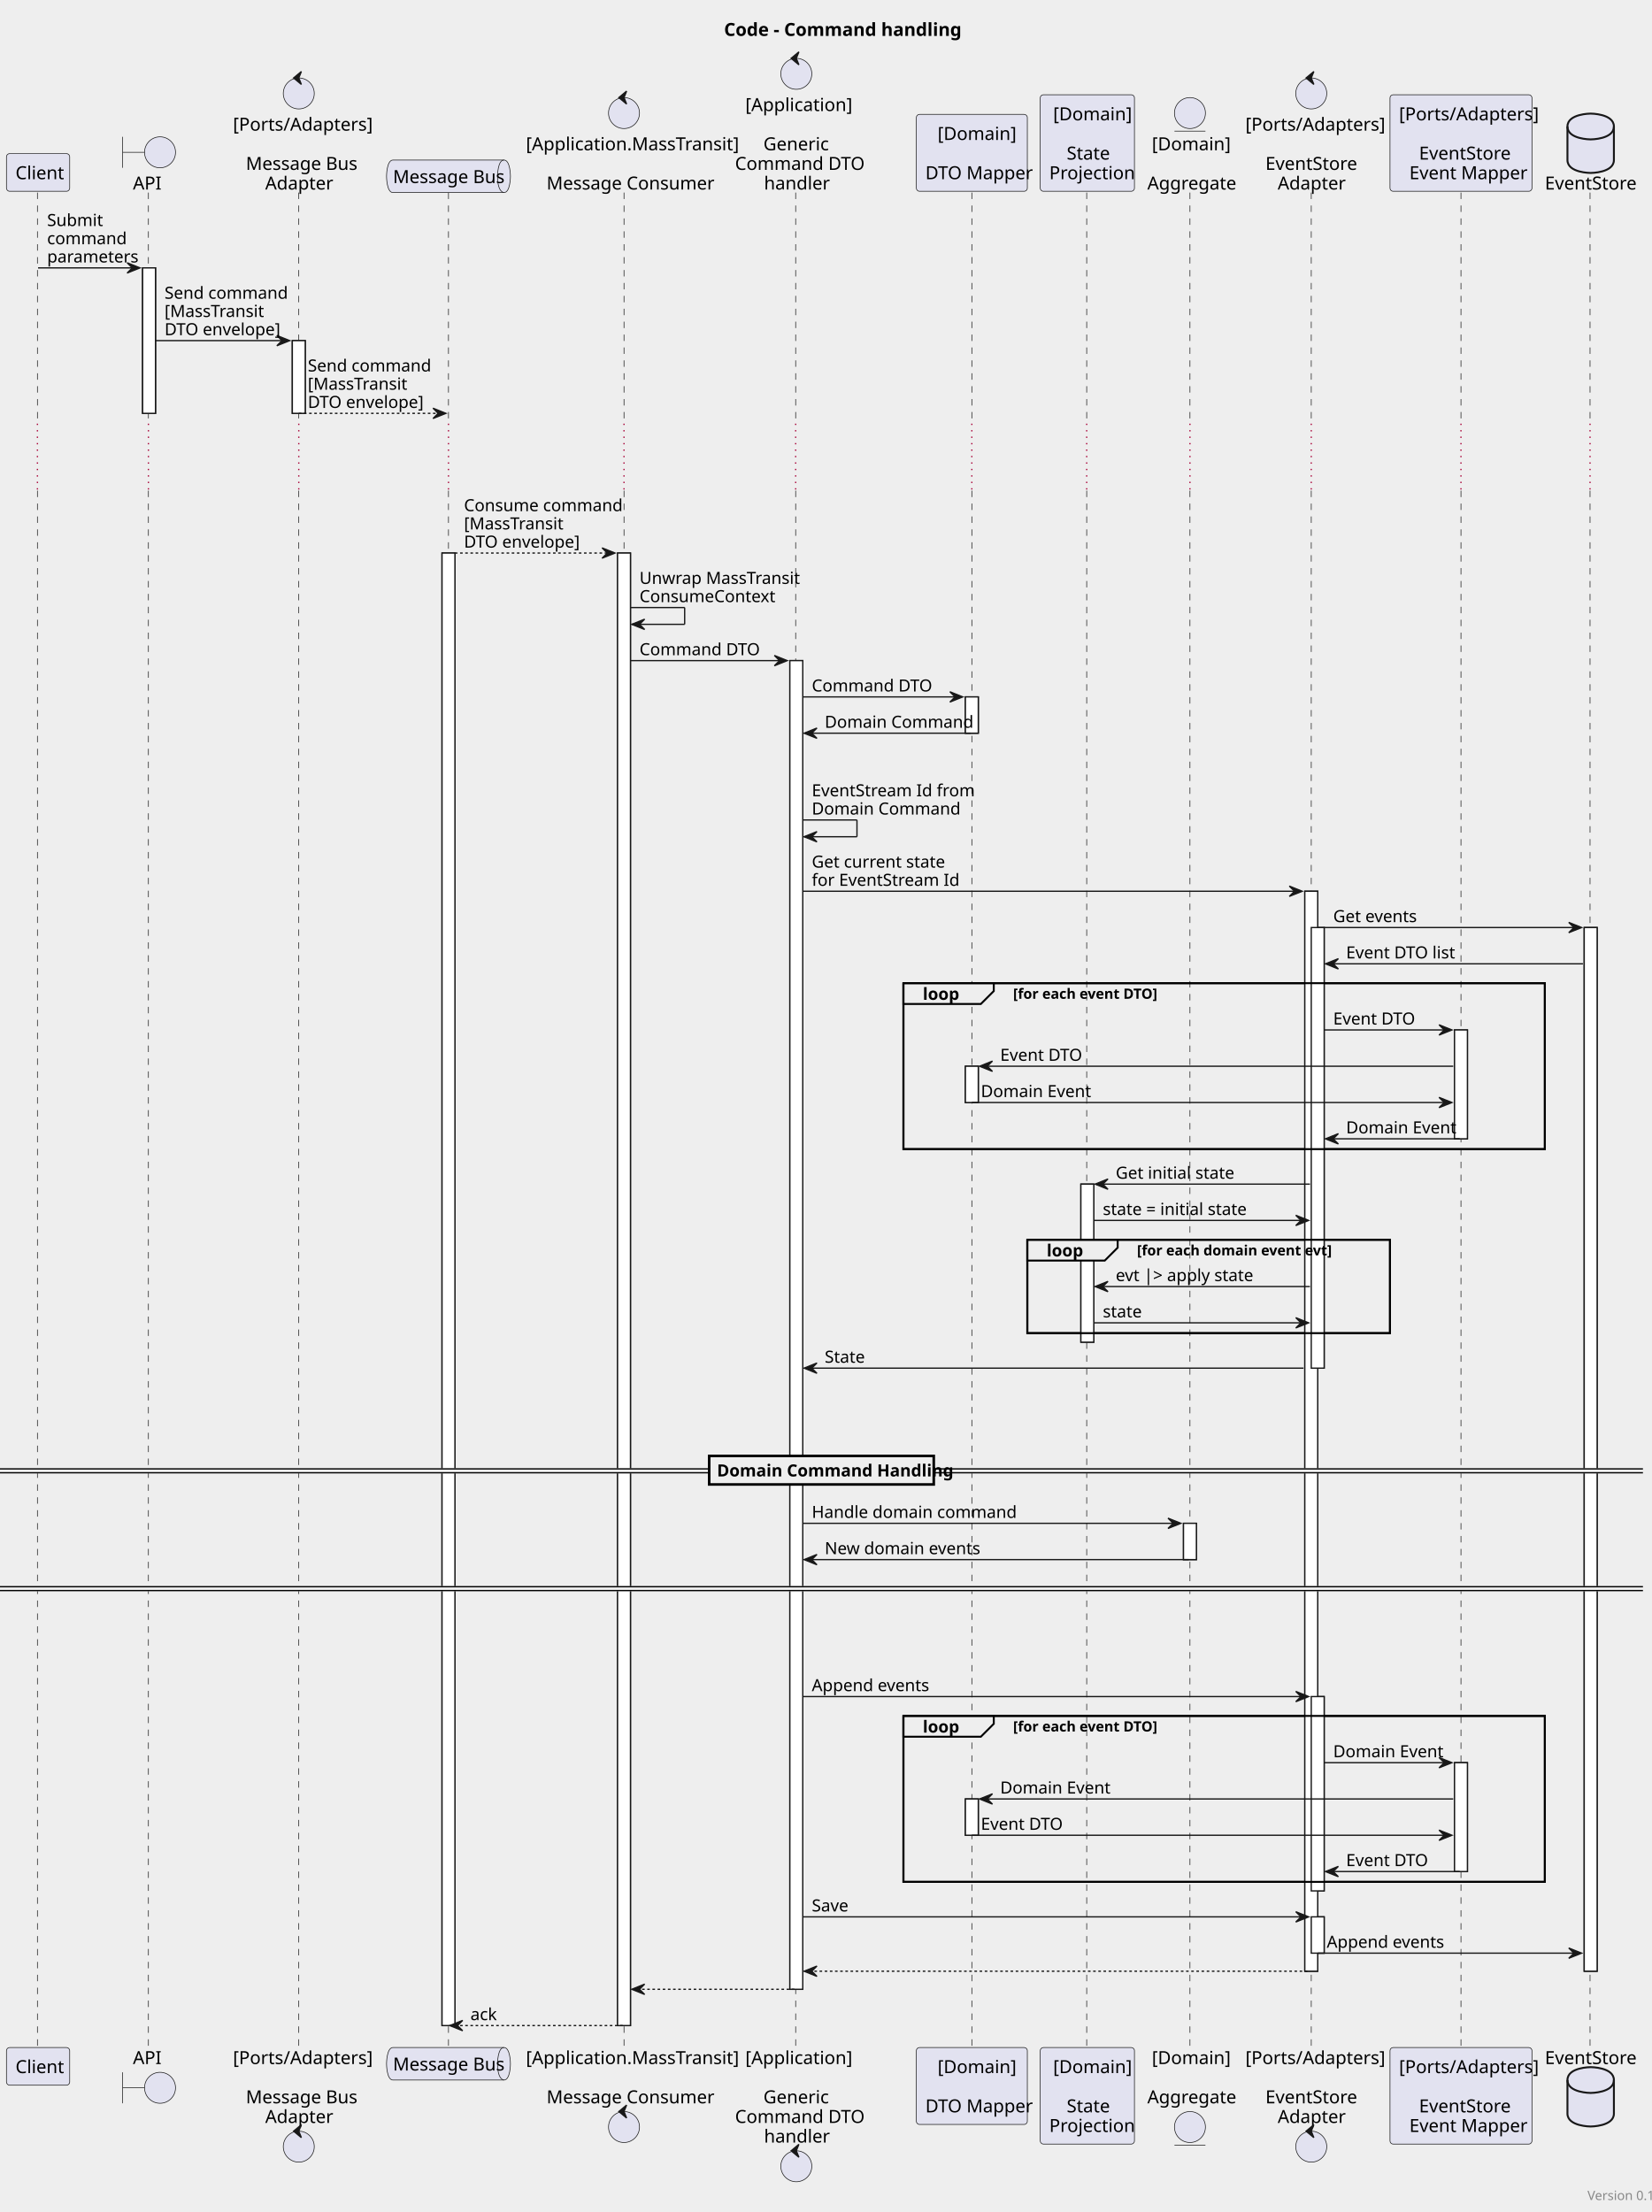
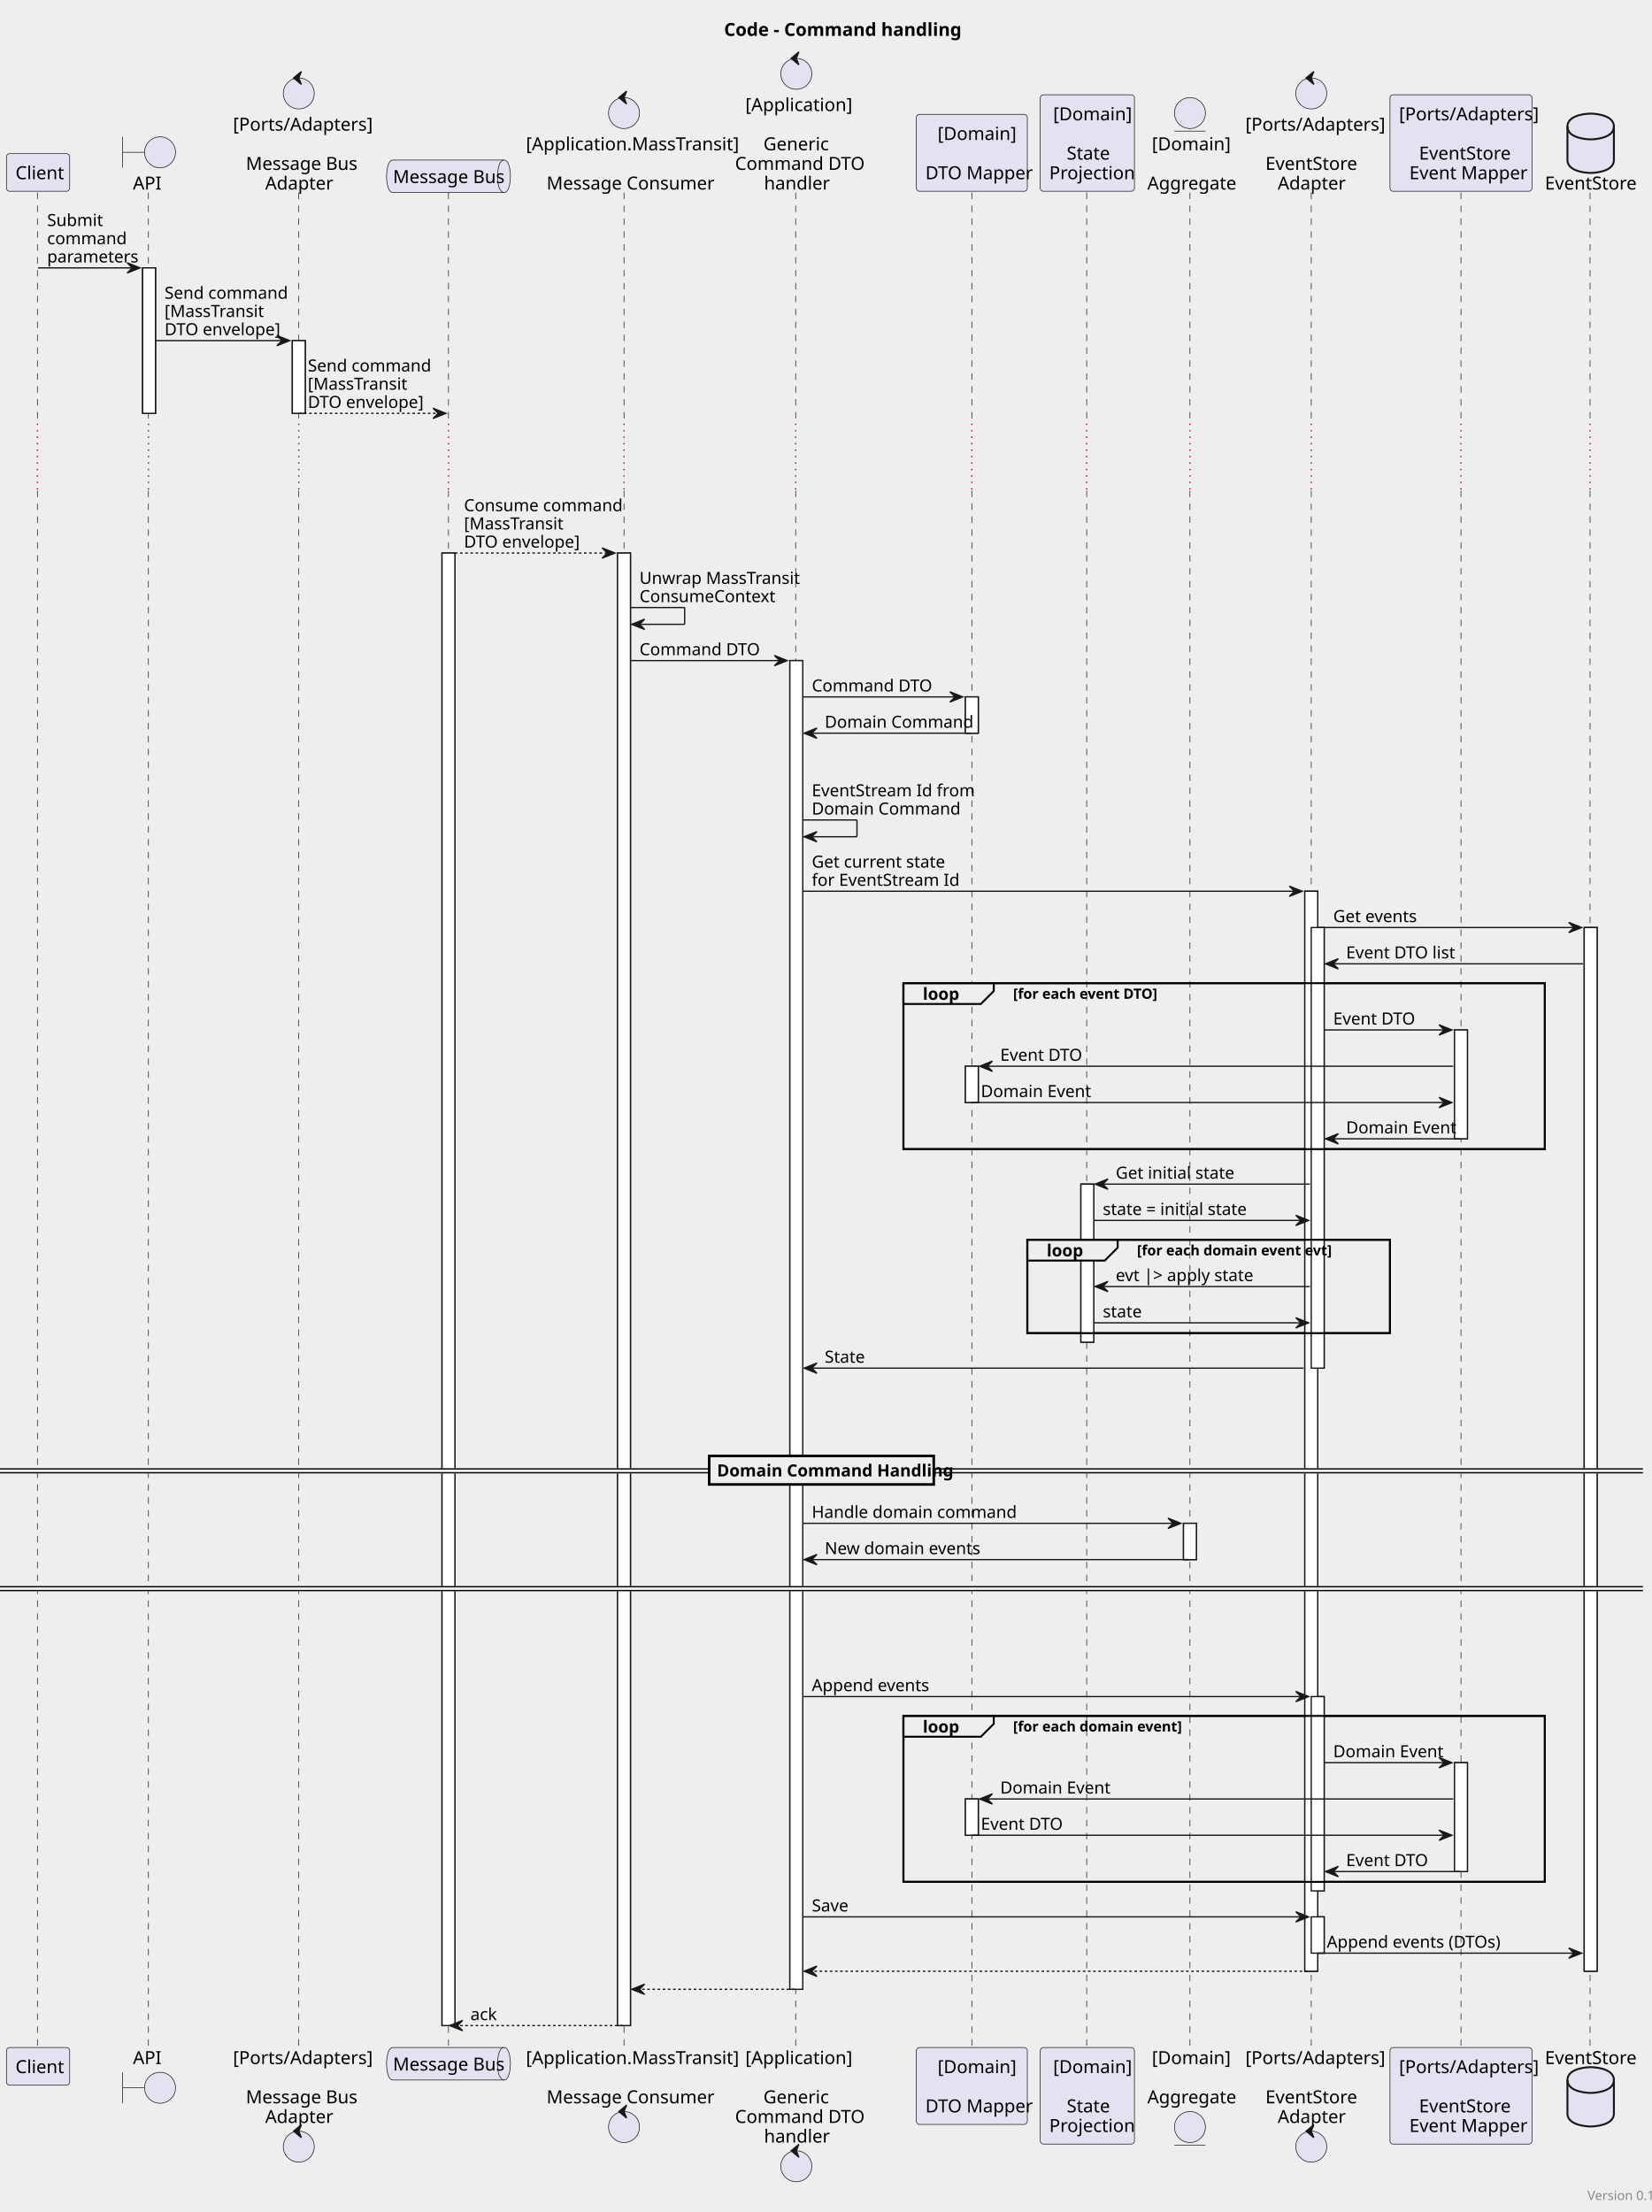
<svg xmlns="http://www.w3.org/2000/svg" contentStyleType="text/css" height="1714px" preserveAspectRatio="none" style="width:1280px;height:1714px;background:#EEEEEE;" version="1.1" viewBox="0 0 1280 1714" width="1280px" zoomAndPan="magnify">
  <defs />
  <g>
    <rect fill="#EEEEEE" height="1714" style="stroke:none;stroke-width:1.0;" width="1280" x="0" y="0" />
    <text fill="#000000" font-family="D-DIN" font-size="14" font-weight="bold" lengthAdjust="spacing" textLength="150" x="561" y="27.838">Code - Command handling</text>
    <rect fill="#FFFFFF" height="112.708" style="stroke:#181818;stroke-width:1.0;" width="10" x="110.5" y="207.578" />
    <rect fill="#FFFFFF" height="56.354" style="stroke:#181818;stroke-width:1.0;" width="10" x="226.5" y="263.932" />
    <rect fill="#FFFFFF" height="1141.013" style="stroke:#181818;stroke-width:1.0;" width="10" x="342.5" y="428.532" />
    <rect fill="#FFFFFF" height="1141.013" style="stroke:#181818;stroke-width:1.0;" width="10" x="478.5" y="428.532" />
    <rect fill="#FFFFFF" height="1029.54" style="stroke:#181818;stroke-width:1.0;" width="10" x="612" y="511.886" />
    <rect fill="#FFFFFF" height="28.118" style="stroke:#181818;stroke-width:1.0;" width="10" x="748" y="540.004" />
    <rect fill="#FFFFFF" height="28.118" style="stroke:#181818;stroke-width:1.0;" width="10" x="748" y="826.184" />
    <rect fill="#FFFFFF" height="28.118" style="stroke:#181818;stroke-width:1.0;" width="10" x="748" y="1393.954" />
    <rect fill="#FFFFFF" height="122.472" style="stroke:#181818;stroke-width:1.0;" width="10" x="837.5" y="917.538" />
    <rect fill="#FFFFFF" height="28.118" style="stroke:#181818;stroke-width:1.0;" width="10" x="917" y="1180.364" />
    <rect fill="#FFFFFF" height="836.832" style="stroke:#181818;stroke-width:1.0;" width="10" x="1011" y="690.594" />
    <rect fill="#FFFFFF" height="341.416" style="stroke:#181818;stroke-width:1.0;" width="10" x="1016" y="718.712" />
    <rect fill="#FFFFFF" height="150.59" style="stroke:#181818;stroke-width:1.0;" width="10" x="1016" y="1314.6" />
    <rect fill="#FFFFFF" height="28.118" style="stroke:#181818;stroke-width:1.0;" width="10" x="1016" y="1485.308" />
    <rect fill="#FFFFFF" height="84.354" style="stroke:#181818;stroke-width:1.0;" width="10" x="1127" y="798.066" />
    <rect fill="#FFFFFF" height="84.354" style="stroke:#181818;stroke-width:1.0;" width="10" x="1127" y="1365.836" />
    <rect fill="#FFFFFF" height="808.714" style="stroke:#181818;stroke-width:1.0;" width="10" x="1227.5" y="718.712" />
    <rect fill="none" height="128.59" style="stroke:#000000;stroke-width:1.5;" width="497" x="700" y="761.83" />
    <rect fill="none" height="72.354" style="stroke:#000000;stroke-width:1.5;" width="281" x="796" y="960.656" />
    <rect fill="none" height="128.59" style="stroke:#000000;stroke-width:1.5;" width="497" x="700" y="1329.6" />
    <line style="stroke:#181818;stroke-width:0.5;stroke-dasharray:5.0,5.0;" x1="29" x2="29" y1="149.224" y2="328.286" />
    <line style="stroke:#A80036;stroke-width:1.0;stroke-dasharray:1.0,4.0;" x1="29" x2="29" y1="328.286" y2="380.178" />
    <line style="stroke:#181818;stroke-width:0.5;stroke-dasharray:5.0,5.0;" x1="29" x2="29" y1="380.178" y2="1587.544" />
    <line style="stroke:#181818;stroke-width:0.5;stroke-dasharray:5.0,5.0;" x1="115" x2="115" y1="149.224" y2="328.286" />
    <line style="stroke:#A80036;stroke-width:1.0;stroke-dasharray:1.0,4.0;" x1="115" x2="115" y1="328.286" y2="380.178" />
    <line style="stroke:#181818;stroke-width:0.5;stroke-dasharray:5.0,5.0;" x1="115" x2="115" y1="380.178" y2="1587.544" />
    <line style="stroke:#181818;stroke-width:0.5;stroke-dasharray:5.0,5.0;" x1="231.5" x2="231.5" y1="149.224" y2="328.286" />
    <line style="stroke:#A80036;stroke-width:1.0;stroke-dasharray:1.0,4.0;" x1="231.5" x2="231.5" y1="328.286" y2="380.178" />
    <line style="stroke:#181818;stroke-width:0.5;stroke-dasharray:5.0,5.0;" x1="231.5" x2="231.5" y1="380.178" y2="1587.544" />
    <line style="stroke:#181818;stroke-width:0.5;stroke-dasharray:5.0,5.0;" x1="347.5" x2="347.5" y1="149.224" y2="328.286" />
    <line style="stroke:#A80036;stroke-width:1.0;stroke-dasharray:1.0,4.0;" x1="347.5" x2="347.5" y1="328.286" y2="380.178" />
    <line style="stroke:#181818;stroke-width:0.5;stroke-dasharray:5.0,5.0;" x1="347.5" x2="347.5" y1="380.178" y2="1587.544" />
    <line style="stroke:#181818;stroke-width:0.5;stroke-dasharray:5.0,5.0;" x1="483.5" x2="483.5" y1="149.224" y2="328.286" />
    <line style="stroke:#A80036;stroke-width:1.0;stroke-dasharray:1.0,4.0;" x1="483.5" x2="483.5" y1="328.286" y2="380.178" />
    <line style="stroke:#181818;stroke-width:0.5;stroke-dasharray:5.0,5.0;" x1="483.5" x2="483.5" y1="380.178" y2="1587.544" />
    <line style="stroke:#181818;stroke-width:0.5;stroke-dasharray:5.0,5.0;" x1="616.5" x2="616.5" y1="149.224" y2="328.286" />
    <line style="stroke:#A80036;stroke-width:1.0;stroke-dasharray:1.0,4.0;" x1="616.5" x2="616.5" y1="328.286" y2="380.178" />
    <line style="stroke:#181818;stroke-width:0.5;stroke-dasharray:5.0,5.0;" x1="616.5" x2="616.5" y1="380.178" y2="1587.544" />
    <line style="stroke:#181818;stroke-width:0.5;stroke-dasharray:5.0,5.0;" x1="753" x2="753" y1="149.224" y2="328.286" />
    <line style="stroke:#A80036;stroke-width:1.0;stroke-dasharray:1.0,4.0;" x1="753" x2="753" y1="328.286" y2="380.178" />
    <line style="stroke:#181818;stroke-width:0.5;stroke-dasharray:5.0,5.0;" x1="753" x2="753" y1="380.178" y2="1587.544" />
    <line style="stroke:#181818;stroke-width:0.5;stroke-dasharray:5.0,5.0;" x1="842" x2="842" y1="149.224" y2="328.286" />
    <line style="stroke:#A80036;stroke-width:1.0;stroke-dasharray:1.0,4.0;" x1="842" x2="842" y1="328.286" y2="380.178" />
    <line style="stroke:#181818;stroke-width:0.5;stroke-dasharray:5.0,5.0;" x1="842" x2="842" y1="380.178" y2="1587.544" />
    <line style="stroke:#181818;stroke-width:0.5;stroke-dasharray:5.0,5.0;" x1="922" x2="922" y1="149.224" y2="328.286" />
    <line style="stroke:#A80036;stroke-width:1.0;stroke-dasharray:1.0,4.0;" x1="922" x2="922" y1="328.286" y2="380.178" />
    <line style="stroke:#181818;stroke-width:0.5;stroke-dasharray:5.0,5.0;" x1="922" x2="922" y1="380.178" y2="1587.544" />
    <line style="stroke:#181818;stroke-width:0.5;stroke-dasharray:5.0,5.0;" x1="1016" x2="1016" y1="149.224" y2="328.286" />
    <line style="stroke:#A80036;stroke-width:1.0;stroke-dasharray:1.0,4.0;" x1="1016" x2="1016" y1="328.286" y2="380.178" />
    <line style="stroke:#181818;stroke-width:0.5;stroke-dasharray:5.0,5.0;" x1="1016" x2="1016" y1="380.178" y2="1587.544" />
    <line style="stroke:#181818;stroke-width:0.5;stroke-dasharray:5.0,5.0;" x1="1132" x2="1132" y1="149.224" y2="328.286" />
    <line style="stroke:#A80036;stroke-width:1.0;stroke-dasharray:1.0,4.0;" x1="1132" x2="1132" y1="328.286" y2="380.178" />
    <line style="stroke:#181818;stroke-width:0.5;stroke-dasharray:5.0,5.0;" x1="1132" x2="1132" y1="380.178" y2="1587.544" />
    <line style="stroke:#181818;stroke-width:0.5;stroke-dasharray:5.0,5.0;" x1="1232" x2="1232" y1="149.224" y2="328.286" />
    <line style="stroke:#A80036;stroke-width:1.0;stroke-dasharray:1.0,4.0;" x1="1232" x2="1232" y1="328.286" y2="380.178" />
    <line style="stroke:#181818;stroke-width:0.5;stroke-dasharray:5.0,5.0;" x1="1232" x2="1232" y1="380.178" y2="1587.544" />
    <rect fill="#E2E2F0" height="29.204" rx="2.5" ry="2.5" style="stroke:#181818;stroke-width:0.5;" width="49" x="5" y="119.02" />
    <text fill="#000000" font-family="D-DIN" font-size="14" lengthAdjust="spacing" textLength="35" x="12" y="138.858">Client</text>
    <rect fill="#E2E2F0" height="29.204" rx="2.5" ry="2.5" style="stroke:#181818;stroke-width:0.5;" width="49" x="5" y="1586.544" />
    <text fill="#000000" font-family="D-DIN" font-size="14" lengthAdjust="spacing" textLength="35" x="12" y="1606.382">Client</text>
    <text fill="#000000" font-family="D-DIN" font-size="14" lengthAdjust="spacing" textLength="19" x="103" y="146.858">API</text>
    <path d="M95,106.02 L95,130.02 M95,118.02 L112,118.02 " fill="none" style="stroke:#181818;stroke-width:0.5;" />
    <ellipse cx="124" cy="118.02" fill="#E2E2F0" rx="12" ry="12" style="stroke:#181818;stroke-width:0.5;" />
    <text fill="#000000" font-family="D-DIN" font-size="14" lengthAdjust="spacing" textLength="19" x="103" y="1599.382">API</text>
    <path d="M95,1605.748 L95,1629.748 M95,1617.748 L112,1617.748 " fill="none" style="stroke:#181818;stroke-width:0.5;" />
    <ellipse cx="124" cy="1617.748" fill="#E2E2F0" rx="12" ry="12" style="stroke:#181818;stroke-width:0.5;" />
    <text fill="#000000" font-family="D-DIN" font-size="14" lengthAdjust="spacing" textLength="96" x="180.5" y="101.246">[Ports/Adapters]</text>
    <text fill="#000000" font-family="D-DIN" font-size="14" lengthAdjust="spacing" textLength="3" x="227" y="116.45"> </text>
    <text fill="#000000" font-family="D-DIN" font-size="14" lengthAdjust="spacing" textLength="76" x="190.5" y="131.654">Message Bus</text>
    <text fill="#000000" font-family="D-DIN" font-size="14" lengthAdjust="spacing" textLength="46" x="205.5" y="146.858">Adapter</text>
    <ellipse cx="231.5" cy="72.408" fill="#E2E2F0" rx="12" ry="12" style="stroke:#181818;stroke-width:0.5;" />
    <polygon fill="#181818" points="227.5,60.408,233.5,55.408,231.5,60.408,233.5,65.408,227.5,60.408" style="stroke:#181818;stroke-width:1.0;" />
    <text fill="#000000" font-family="D-DIN" font-size="14" lengthAdjust="spacing" textLength="96" x="180.5" y="1599.382">[Ports/Adapters]</text>
    <text fill="#000000" font-family="D-DIN" font-size="14" lengthAdjust="spacing" textLength="3" x="227" y="1614.586"> </text>
    <text fill="#000000" font-family="D-DIN" font-size="14" lengthAdjust="spacing" textLength="76" x="190.5" y="1629.79">Message Bus</text>
    <text fill="#000000" font-family="D-DIN" font-size="14" lengthAdjust="spacing" textLength="46" x="205.5" y="1644.994">Adapter</text>
    <ellipse cx="231.5" cy="1663.36" fill="#E2E2F0" rx="12" ry="12" style="stroke:#181818;stroke-width:0.5;" />
    <polygon fill="#181818" points="227.5,1651.36,233.5,1646.36,231.5,1651.36,233.5,1656.36,227.5,1651.36" style="stroke:#181818;stroke-width:1.0;" />
    <path d="M304.5,124.02 L390.5,124.02 C395.5,124.02 395.5,136.622 395.5,136.622 C395.5,136.622 395.5,149.224 390.5,149.224 L304.5,149.224 C299.5,149.224 299.5,136.622 299.5,136.622 C299.5,136.622 299.5,124.02 304.5,124.02 " fill="#E2E2F0" style="stroke:#181818;stroke-width:0.5;" />
    <path d="M390.5,124.02 C385.5,124.02 385.5,136.622 385.5,136.622 C385.5,149.224 390.5,149.224 390.5,149.224 " fill="none" style="stroke:#181818;stroke-width:0.5;" />
    <text fill="#000000" font-family="D-DIN" font-size="14" lengthAdjust="spacing" textLength="76" x="304.5" y="141.858">Message Bus</text>
    <path d="M304.5,1586.544 L390.5,1586.544 C395.5,1586.544 395.5,1599.146 395.5,1599.146 C395.5,1599.146 395.5,1611.748 390.5,1611.748 L304.5,1611.748 C299.5,1611.748 299.5,1599.146 299.5,1599.146 C299.5,1599.146 299.5,1586.544 304.5,1586.544 " fill="#E2E2F0" style="stroke:#181818;stroke-width:0.5;" />
    <path d="M390.5,1586.544 C385.5,1586.544 385.5,1599.146 385.5,1599.146 C385.5,1611.748 390.5,1611.748 390.5,1611.748 " fill="none" style="stroke:#181818;stroke-width:0.5;" />
    <text fill="#000000" font-family="D-DIN" font-size="14" lengthAdjust="spacing" textLength="76" x="304.5" y="1604.382">Message Bus</text>
    <text fill="#000000" font-family="D-DIN" font-size="14" lengthAdjust="spacing" textLength="146" x="407.5" y="116.45">[Application.MassTransit]</text>
    <text fill="#000000" font-family="D-DIN" font-size="14" lengthAdjust="spacing" textLength="3" x="479" y="131.654"> </text>
    <text fill="#000000" font-family="D-DIN" font-size="14" lengthAdjust="spacing" textLength="114" x="423.5" y="146.858">Message Consumer</text>
    <ellipse cx="483.5" cy="87.612" fill="#E2E2F0" rx="12" ry="12" style="stroke:#181818;stroke-width:0.5;" />
    <polygon fill="#181818" points="479.5,75.612,485.5,70.612,483.5,75.612,485.5,80.612,479.5,75.612" style="stroke:#181818;stroke-width:1.0;" />
    <text fill="#000000" font-family="D-DIN" font-size="14" lengthAdjust="spacing" textLength="146" x="407.5" y="1599.382">[Application.MassTransit]</text>
    <text fill="#000000" font-family="D-DIN" font-size="14" lengthAdjust="spacing" textLength="3" x="479" y="1614.586"> </text>
    <text fill="#000000" font-family="D-DIN" font-size="14" lengthAdjust="spacing" textLength="114" x="423.5" y="1629.79">Message Consumer</text>
    <ellipse cx="483.5" cy="1648.156" fill="#E2E2F0" rx="12" ry="12" style="stroke:#181818;stroke-width:0.5;" />
    <polygon fill="#181818" points="479.5,1636.156,485.5,1631.156,483.5,1636.156,485.5,1641.156,479.5,1636.156" style="stroke:#181818;stroke-width:1.0;" />
    <text fill="#000000" font-family="D-DIN" font-size="14" lengthAdjust="spacing" textLength="73" x="577.5" y="86.042">[Application]</text>
    <text fill="#000000" font-family="D-DIN" font-size="14" lengthAdjust="spacing" textLength="3" x="612.5" y="101.246"> </text>
    <text fill="#000000" font-family="D-DIN" font-size="14" lengthAdjust="spacing" textLength="45" x="591.5" y="116.45">Generic</text>
    <text fill="#000000" font-family="D-DIN" font-size="14" lengthAdjust="spacing" textLength="89" x="569.5" y="131.654">Command DTO</text>
    <text fill="#000000" font-family="D-DIN" font-size="14" lengthAdjust="spacing" textLength="44" x="592" y="146.858">handler</text>
    <ellipse cx="617" cy="57.204" fill="#E2E2F0" rx="12" ry="12" style="stroke:#181818;stroke-width:0.5;" />
    <polygon fill="#181818" points="613,45.204,619,40.204,617,45.204,619,50.204,613,45.204" style="stroke:#181818;stroke-width:1.0;" />
    <text fill="#000000" font-family="D-DIN" font-size="14" lengthAdjust="spacing" textLength="73" x="577.5" y="1599.382">[Application]</text>
    <text fill="#000000" font-family="D-DIN" font-size="14" lengthAdjust="spacing" textLength="3" x="612.5" y="1614.586"> </text>
    <text fill="#000000" font-family="D-DIN" font-size="14" lengthAdjust="spacing" textLength="45" x="591.5" y="1629.79">Generic</text>
    <text fill="#000000" font-family="D-DIN" font-size="14" lengthAdjust="spacing" textLength="89" x="569.5" y="1644.994">Command DTO</text>
    <text fill="#000000" font-family="D-DIN" font-size="14" lengthAdjust="spacing" textLength="44" x="592" y="1660.198">handler</text>
    <ellipse cx="617" cy="1678.564" fill="#E2E2F0" rx="12" ry="12" style="stroke:#181818;stroke-width:0.5;" />
    <polygon fill="#181818" points="613,1666.564,619,1661.564,617,1666.564,619,1671.564,613,1666.564" style="stroke:#181818;stroke-width:1.0;" />
    <rect fill="#E2E2F0" height="59.612" rx="2.5" ry="2.5" style="stroke:#181818;stroke-width:0.5;" width="86" x="710" y="88.612" />
    <text fill="#000000" font-family="D-DIN" font-size="14" lengthAdjust="spacing" textLength="53" x="726.5" y="108.45">[Domain]</text>
    <text fill="#000000" font-family="D-DIN" font-size="14" lengthAdjust="spacing" textLength="3" x="751.5" y="123.654"> </text>
    <text fill="#000000" font-family="D-DIN" font-size="14" lengthAdjust="spacing" textLength="72" x="717" y="138.858">DTO Mapper</text>
    <rect fill="#E2E2F0" height="59.612" rx="2.5" ry="2.5" style="stroke:#181818;stroke-width:0.5;" width="86" x="710" y="1586.544" />
    <text fill="#000000" font-family="D-DIN" font-size="14" lengthAdjust="spacing" textLength="53" x="726.5" y="1606.382">[Domain]</text>
    <text fill="#000000" font-family="D-DIN" font-size="14" lengthAdjust="spacing" textLength="3" x="751.5" y="1621.586"> </text>
    <text fill="#000000" font-family="D-DIN" font-size="14" lengthAdjust="spacing" textLength="72" x="717" y="1636.79">DTO Mapper</text>
    <rect fill="#E2E2F0" height="74.816" rx="2.5" ry="2.5" style="stroke:#181818;stroke-width:0.5;" width="73" x="806" y="73.408" />
    <text fill="#000000" font-family="D-DIN" font-size="14" lengthAdjust="spacing" textLength="53" x="816" y="93.246">[Domain]</text>
    <text fill="#000000" font-family="D-DIN" font-size="14" lengthAdjust="spacing" textLength="3" x="841" y="108.45"> </text>
    <text fill="#000000" font-family="D-DIN" font-size="14" lengthAdjust="spacing" textLength="32" x="826.5" y="123.654">State</text>
    <text fill="#000000" font-family="D-DIN" font-size="14" lengthAdjust="spacing" textLength="59" x="813" y="138.858">Projection</text>
    <rect fill="#E2E2F0" height="74.816" rx="2.5" ry="2.5" style="stroke:#181818;stroke-width:0.5;" width="73" x="806" y="1586.544" />
    <text fill="#000000" font-family="D-DIN" font-size="14" lengthAdjust="spacing" textLength="53" x="816" y="1606.382">[Domain]</text>
    <text fill="#000000" font-family="D-DIN" font-size="14" lengthAdjust="spacing" textLength="3" x="841" y="1621.586"> </text>
    <text fill="#000000" font-family="D-DIN" font-size="14" lengthAdjust="spacing" textLength="32" x="826.5" y="1636.79">State</text>
    <text fill="#000000" font-family="D-DIN" font-size="14" lengthAdjust="spacing" textLength="59" x="813" y="1651.994">Projection</text>
    <text fill="#000000" font-family="D-DIN" font-size="14" lengthAdjust="spacing" textLength="53" x="892.5" y="116.45">[Domain]</text>
    <text fill="#000000" font-family="D-DIN" font-size="14" lengthAdjust="spacing" textLength="3" x="917.5" y="131.654"> </text>
    <text fill="#000000" font-family="D-DIN" font-size="14" lengthAdjust="spacing" textLength="60" x="889" y="146.858">Aggregate</text>
    <ellipse cx="922" cy="87.612" fill="#E2E2F0" rx="12" ry="12" style="stroke:#181818;stroke-width:0.5;" />
    <line style="stroke:#181818;stroke-width:0.5;" x1="910" x2="934" y1="101.612" y2="101.612" />
    <text fill="#000000" font-family="D-DIN" font-size="14" lengthAdjust="spacing" textLength="53" x="892.5" y="1599.382">[Domain]</text>
    <text fill="#000000" font-family="D-DIN" font-size="14" lengthAdjust="spacing" textLength="3" x="917.5" y="1614.586"> </text>
    <text fill="#000000" font-family="D-DIN" font-size="14" lengthAdjust="spacing" textLength="60" x="889" y="1629.79">Aggregate</text>
    <ellipse cx="922" cy="1648.156" fill="#E2E2F0" rx="12" ry="12" style="stroke:#181818;stroke-width:0.5;" />
    <line style="stroke:#181818;stroke-width:0.5;" x1="910" x2="934" y1="1662.156" y2="1662.156" />
    <text fill="#000000" font-family="D-DIN" font-size="14" lengthAdjust="spacing" textLength="96" x="965" y="101.246">[Ports/Adapters]</text>
    <text fill="#000000" font-family="D-DIN" font-size="14" lengthAdjust="spacing" textLength="3" x="1011.5" y="116.45"> </text>
    <text fill="#000000" font-family="D-DIN" font-size="14" lengthAdjust="spacing" textLength="65" x="980.5" y="131.654">EventStore</text>
    <text fill="#000000" font-family="D-DIN" font-size="14" lengthAdjust="spacing" textLength="46" x="990" y="146.858">Adapter</text>
    <ellipse cx="1016" cy="72.408" fill="#E2E2F0" rx="12" ry="12" style="stroke:#181818;stroke-width:0.5;" />
    <polygon fill="#181818" points="1012,60.408,1018,55.408,1016,60.408,1018,65.408,1012,60.408" style="stroke:#181818;stroke-width:1.0;" />
    <text fill="#000000" font-family="D-DIN" font-size="14" lengthAdjust="spacing" textLength="96" x="965" y="1599.382">[Ports/Adapters]</text>
    <text fill="#000000" font-family="D-DIN" font-size="14" lengthAdjust="spacing" textLength="3" x="1011.5" y="1614.586"> </text>
    <text fill="#000000" font-family="D-DIN" font-size="14" lengthAdjust="spacing" textLength="65" x="980.5" y="1629.79">EventStore</text>
    <text fill="#000000" font-family="D-DIN" font-size="14" lengthAdjust="spacing" textLength="46" x="990" y="1644.994">Adapter</text>
    <ellipse cx="1016" cy="1663.36" fill="#E2E2F0" rx="12" ry="12" style="stroke:#181818;stroke-width:0.5;" />
    <polygon fill="#181818" points="1012,1651.36,1018,1646.36,1016,1651.36,1018,1656.36,1012,1651.36" style="stroke:#181818;stroke-width:1.0;" />
    <rect fill="#E2E2F0" height="74.816" rx="2.5" ry="2.5" style="stroke:#181818;stroke-width:0.5;" width="110" x="1077" y="73.408" />
    <text fill="#000000" font-family="D-DIN" font-size="14" lengthAdjust="spacing" textLength="96" x="1084" y="93.246">[Ports/Adapters]</text>
    <text fill="#000000" font-family="D-DIN" font-size="14" lengthAdjust="spacing" textLength="3" x="1130.5" y="108.45"> </text>
    <text fill="#000000" font-family="D-DIN" font-size="14" lengthAdjust="spacing" textLength="65" x="1099.5" y="123.654">EventStore</text>
    <text fill="#000000" font-family="D-DIN" font-size="14" lengthAdjust="spacing" textLength="80" x="1092" y="138.858">Event Mapper</text>
    <rect fill="#E2E2F0" height="74.816" rx="2.5" ry="2.5" style="stroke:#181818;stroke-width:0.5;" width="110" x="1077" y="1586.544" />
    <text fill="#000000" font-family="D-DIN" font-size="14" lengthAdjust="spacing" textLength="96" x="1084" y="1606.382">[Ports/Adapters]</text>
    <text fill="#000000" font-family="D-DIN" font-size="14" lengthAdjust="spacing" textLength="3" x="1130.5" y="1621.586"> </text>
    <text fill="#000000" font-family="D-DIN" font-size="14" lengthAdjust="spacing" textLength="65" x="1099.5" y="1636.79">EventStore</text>
    <text fill="#000000" font-family="D-DIN" font-size="14" lengthAdjust="spacing" textLength="80" x="1092" y="1651.994">Event Mapper</text>
    <text fill="#000000" font-family="D-DIN" font-size="14" lengthAdjust="spacing" textLength="65" x="1197" y="146.858">EventStore</text>
    <path d="M1214.5,98.02 C1214.5,88.02 1232.5,88.02 1232.5,88.02 C1232.5,88.02 1250.5,88.02 1250.5,98.02 L1250.5,124.02 C1250.5,134.02 1232.5,134.02 1232.5,134.02 C1232.5,134.02 1214.5,134.02 1214.5,124.02 L1214.5,98.02 " fill="#E2E2F0" style="stroke:#181818;stroke-width:1.5;" />
    <path d="M1214.5,98.02 C1214.5,108.02 1232.5,108.02 1232.5,108.02 C1232.5,108.02 1250.5,108.02 1250.5,98.02 " fill="none" style="stroke:#181818;stroke-width:1.5;" />
    <text fill="#000000" font-family="D-DIN" font-size="14" lengthAdjust="spacing" textLength="65" x="1197" y="1599.382">EventStore</text>
    <path d="M1214.5,1611.748 C1214.5,1601.748 1232.5,1601.748 1232.5,1601.748 C1232.5,1601.748 1250.5,1601.748 1250.5,1611.748 L1250.5,1637.748 C1250.5,1647.748 1232.5,1647.748 1232.5,1647.748 C1232.5,1647.748 1214.5,1647.748 1214.5,1637.748 L1214.5,1611.748 " fill="#E2E2F0" style="stroke:#181818;stroke-width:1.5;" />
    <path d="M1214.5,1611.748 C1214.5,1621.748 1232.5,1621.748 1232.5,1621.748 C1232.5,1621.748 1250.5,1621.748 1250.5,1611.748 " fill="none" style="stroke:#181818;stroke-width:1.5;" />
    <rect fill="#FFFFFF" height="112.708" style="stroke:#181818;stroke-width:1.0;" width="10" x="110.5" y="207.578" />
    <rect fill="#FFFFFF" height="56.354" style="stroke:#181818;stroke-width:1.0;" width="10" x="226.5" y="263.932" />
    <rect fill="#FFFFFF" height="1141.013" style="stroke:#181818;stroke-width:1.0;" width="10" x="342.5" y="428.532" />
    <rect fill="#FFFFFF" height="1141.013" style="stroke:#181818;stroke-width:1.0;" width="10" x="478.5" y="428.532" />
    <rect fill="#FFFFFF" height="1029.54" style="stroke:#181818;stroke-width:1.0;" width="10" x="612" y="511.886" />
    <rect fill="#FFFFFF" height="28.118" style="stroke:#181818;stroke-width:1.0;" width="10" x="748" y="540.004" />
    <rect fill="#FFFFFF" height="28.118" style="stroke:#181818;stroke-width:1.0;" width="10" x="748" y="826.184" />
    <rect fill="#FFFFFF" height="28.118" style="stroke:#181818;stroke-width:1.0;" width="10" x="748" y="1393.954" />
    <rect fill="#FFFFFF" height="122.472" style="stroke:#181818;stroke-width:1.0;" width="10" x="837.5" y="917.538" />
    <rect fill="#FFFFFF" height="28.118" style="stroke:#181818;stroke-width:1.0;" width="10" x="917" y="1180.364" />
    <rect fill="#FFFFFF" height="836.832" style="stroke:#181818;stroke-width:1.0;" width="10" x="1011" y="690.594" />
    <rect fill="#FFFFFF" height="341.416" style="stroke:#181818;stroke-width:1.0;" width="10" x="1016" y="718.712" />
    <rect fill="#FFFFFF" height="150.59" style="stroke:#181818;stroke-width:1.0;" width="10" x="1016" y="1314.6" />
    <rect fill="#FFFFFF" height="28.118" style="stroke:#181818;stroke-width:1.0;" width="10" x="1016" y="1485.308" />
    <rect fill="#FFFFFF" height="84.354" style="stroke:#181818;stroke-width:1.0;" width="10" x="1127" y="798.066" />
    <rect fill="#FFFFFF" height="84.354" style="stroke:#181818;stroke-width:1.0;" width="10" x="1127" y="1365.836" />
    <rect fill="#FFFFFF" height="808.714" style="stroke:#181818;stroke-width:1.0;" width="10" x="1227.5" y="718.712" />
    <polygon fill="#181818" points="98.5,203.578,108.5,207.578,98.5,211.578,102.5,207.578" style="stroke:#181818;stroke-width:1.0;" />
    <line style="stroke:#181818;stroke-width:1.0;" x1="29.5" x2="104.5" y1="207.578" y2="207.578" />
    <text fill="#000000" font-family="D-DIN" font-size="13" lengthAdjust="spacing" textLength="39" x="36.5" y="175.145">Submit</text>
    <text fill="#000000" font-family="D-DIN" font-size="13" lengthAdjust="spacing" textLength="56" x="36.5" y="189.263">command</text>
    <text fill="#000000" font-family="D-DIN" font-size="13" lengthAdjust="spacing" textLength="62" x="36.5" y="203.381">parameters</text>
    <polygon fill="#181818" points="214.5,259.932,224.5,263.932,214.5,267.932,218.5,263.932" style="stroke:#181818;stroke-width:1.0;" />
    <line style="stroke:#181818;stroke-width:1.0;" x1="120.5" x2="220.5" y1="263.932" y2="263.932" />
    <text fill="#000000" font-family="D-DIN" font-size="13" lengthAdjust="spacing" textLength="87" x="127.5" y="231.499">Send command</text>
    <text fill="#000000" font-family="D-DIN" font-size="13" lengthAdjust="spacing" textLength="68" x="127.5" y="245.617">[MassTransit</text>
    <text fill="#000000" font-family="D-DIN" font-size="13" lengthAdjust="spacing" textLength="81" x="127.5" y="259.735">DTO envelope]</text>
    <polygon fill="#181818" points="335.5,316.286,345.5,320.286,335.5,324.286,339.5,320.286" style="stroke:#181818;stroke-width:1.0;" />
    <line style="stroke:#181818;stroke-width:1.0;stroke-dasharray:2.0,2.0;" x1="231.5" x2="341.5" y1="320.286" y2="320.286" />
    <text fill="#000000" font-family="D-DIN" font-size="13" lengthAdjust="spacing" textLength="87" x="238.5" y="287.853">Send command</text>
    <text fill="#000000" font-family="D-DIN" font-size="13" lengthAdjust="spacing" textLength="68" x="238.5" y="301.971">[MassTransit</text>
    <text fill="#000000" font-family="D-DIN" font-size="13" lengthAdjust="spacing" textLength="81" x="238.5" y="316.089">DTO envelope]</text>
    <text fill="#000000" font-family="D-DIN" font-size="11" lengthAdjust="spacing" textLength="2" x="630" y="352.373"> </text>
    <text fill="#000000" font-family="D-DIN" font-size="11" lengthAdjust="spacing" textLength="2" x="630" y="364.319"> </text>
    <polygon fill="#181818" points="466.5,424.532,476.5,428.532,466.5,432.532,470.5,428.532" style="stroke:#181818;stroke-width:1.0;" />
    <line style="stroke:#181818;stroke-width:1.0;stroke-dasharray:2.0,2.0;" x1="352.5" x2="472.5" y1="428.532" y2="428.532" />
    <text fill="#000000" font-family="D-DIN" font-size="13" lengthAdjust="spacing" textLength="112" x="359.5" y="396.099">Consume command</text>
    <text fill="#000000" font-family="D-DIN" font-size="13" lengthAdjust="spacing" textLength="68" x="359.5" y="410.217">[MassTransit</text>
    <text fill="#000000" font-family="D-DIN" font-size="13" lengthAdjust="spacing" textLength="81" x="359.5" y="424.335">DTO envelope]</text>
    <line style="stroke:#181818;stroke-width:1.0;" x1="488.5" x2="530.5" y1="470.768" y2="470.768" />
    <line style="stroke:#181818;stroke-width:1.0;" x1="530.5" x2="530.5" y1="470.768" y2="483.768" />
    <line style="stroke:#181818;stroke-width:1.0;" x1="489.5" x2="530.5" y1="483.768" y2="483.768" />
    <polygon fill="#181818" points="499.5,479.768,489.5,483.768,499.5,487.768,495.5,483.768" style="stroke:#181818;stroke-width:1.0;" />
    <text fill="#000000" font-family="D-DIN" font-size="13" lengthAdjust="spacing" textLength="108" x="495.5" y="452.453">Unwrap MassTransit</text>
    <text fill="#000000" font-family="D-DIN" font-size="13" lengthAdjust="spacing" textLength="95" x="495.5" y="466.571">ConsumeContext</text>
    <polygon fill="#181818" points="600,507.886,610,511.886,600,515.886,604,511.886" style="stroke:#181818;stroke-width:1.0;" />
    <line style="stroke:#181818;stroke-width:1.0;" x1="488.5" x2="606" y1="511.886" y2="511.886" />
    <text fill="#000000" font-family="D-DIN" font-size="13" lengthAdjust="spacing" textLength="82" x="495.5" y="507.689">Command DTO</text>
    <polygon fill="#181818" points="736,536.004,746,540.004,736,544.004,740,540.004" style="stroke:#181818;stroke-width:1.0;" />
    <line style="stroke:#181818;stroke-width:1.0;" x1="622" x2="742" y1="540.004" y2="540.004" />
    <text fill="#000000" font-family="D-DIN" font-size="13" lengthAdjust="spacing" textLength="82" x="629" y="535.807">Command DTO</text>
    <polygon fill="#181818" points="633,564.122,623,568.122,633,572.122,629,568.122" style="stroke:#181818;stroke-width:1.0;" />
    <line style="stroke:#181818;stroke-width:1.0;" x1="627" x2="752" y1="568.122" y2="568.122" />
    <text fill="#000000" font-family="D-DIN" font-size="13" lengthAdjust="spacing" textLength="102" x="639" y="563.925">Domain Command</text>
    <line style="stroke:#181818;stroke-width:1.0;" x1="622" x2="664" y1="635.358" y2="635.358" />
    <line style="stroke:#181818;stroke-width:1.0;" x1="664" x2="664" y1="635.358" y2="648.358" />
    <line style="stroke:#181818;stroke-width:1.0;" x1="623" x2="664" y1="648.358" y2="648.358" />
    <polygon fill="#181818" points="633,644.358,623,648.358,633,652.358,629,648.358" style="stroke:#181818;stroke-width:1.0;" />
    <text fill="#000000" font-family="D-DIN" font-size="13" lengthAdjust="spacing" textLength="112" x="629" y="617.043">EventStream Id from</text>
    <text fill="#000000" font-family="D-DIN" font-size="13" lengthAdjust="spacing" textLength="102" x="629" y="631.161">Domain Command</text>
    <polygon fill="#181818" points="999,686.594,1009,690.594,999,694.594,1003,690.594" style="stroke:#181818;stroke-width:1.0;" />
    <line style="stroke:#181818;stroke-width:1.0;" x1="622" x2="1005" y1="690.594" y2="690.594" />
    <text fill="#000000" font-family="D-DIN" font-size="13" lengthAdjust="spacing" textLength="92" x="629" y="672.279">Get current state</text>
    <text fill="#000000" font-family="D-DIN" font-size="13" lengthAdjust="spacing" textLength="101" x="629" y="686.397">for EventStream Id</text>
    <polygon fill="#181818" points="1215.5,714.712,1225.5,718.712,1215.5,722.712,1219.5,718.712" style="stroke:#181818;stroke-width:1.0;" />
    <line style="stroke:#181818;stroke-width:1.0;" x1="1026" x2="1221.5" y1="718.712" y2="718.712" />
    <text fill="#000000" font-family="D-DIN" font-size="13" lengthAdjust="spacing" textLength="59" x="1033" y="714.515">Get events</text>
    <polygon fill="#181818" points="1037,742.83,1027,746.83,1037,750.83,1033,746.83" style="stroke:#181818;stroke-width:1.0;" />
    <line style="stroke:#181818;stroke-width:1.0;" x1="1031" x2="1226.5" y1="746.83" y2="746.83" />
    <text fill="#000000" font-family="D-DIN" font-size="13" lengthAdjust="spacing" textLength="76" x="1043" y="742.633">Event DTO list</text>
    <path d="M700,761.83 L770,761.83 L770,767.948 L760,777.948 L700,777.948 L700,761.83 " fill="#EEEEEE" style="stroke:#000000;stroke-width:1.5;" />
    <rect fill="none" height="128.59" style="stroke:#000000;stroke-width:1.5;" width="497" x="700" y="761.83" />
    <text fill="#000000" font-family="D-DIN" font-size="13" font-weight="bold" lengthAdjust="spacing" textLength="25" x="715" y="774.751">loop</text>
    <text fill="#000000" font-family="D-DIN" font-size="11" font-weight="bold" lengthAdjust="spacing" textLength="99" x="785" y="773.917">[for each event DTO]</text>
    <polygon fill="#181818" points="1115,794.066,1125,798.066,1115,802.066,1119,798.066" style="stroke:#181818;stroke-width:1.0;" />
    <line style="stroke:#181818;stroke-width:1.0;" x1="1026" x2="1121" y1="798.066" y2="798.066" />
    <text fill="#000000" font-family="D-DIN" font-size="13" lengthAdjust="spacing" textLength="56" x="1033" y="793.869">Event DTO</text>
    <polygon fill="#181818" points="769,822.184,759,826.184,769,830.184,765,826.184" style="stroke:#181818;stroke-width:1.0;" />
    <line style="stroke:#181818;stroke-width:1.0;" x1="763" x2="1126" y1="826.184" y2="826.184" />
    <text fill="#000000" font-family="D-DIN" font-size="13" lengthAdjust="spacing" textLength="56" x="775" y="821.987">Event DTO</text>
    <polygon fill="#181818" points="1115,850.302,1125,854.302,1115,858.302,1119,854.302" style="stroke:#181818;stroke-width:1.0;" />
    <line style="stroke:#181818;stroke-width:1.0;" x1="753" x2="1121" y1="854.302" y2="854.302" />
    <text fill="#000000" font-family="D-DIN" font-size="13" lengthAdjust="spacing" textLength="76" x="760" y="850.105">Domain Event</text>
    <polygon fill="#181818" points="1037,878.42,1027,882.42,1037,886.42,1033,882.42" style="stroke:#181818;stroke-width:1.0;" />
    <line style="stroke:#181818;stroke-width:1.0;" x1="1031" x2="1131" y1="882.42" y2="882.42" />
    <text fill="#000000" font-family="D-DIN" font-size="13" lengthAdjust="spacing" textLength="76" x="1043" y="878.223">Domain Event</text>
    <polygon fill="#181818" points="858.5,913.538,848.5,917.538,858.5,921.538,854.5,917.538" style="stroke:#181818;stroke-width:1.0;" />
    <line style="stroke:#181818;stroke-width:1.0;" x1="852.5" x2="1015" y1="917.538" y2="917.538" />
    <text fill="#000000" font-family="D-DIN" font-size="13" lengthAdjust="spacing" textLength="82" x="864.5" y="913.341">Get initial state</text>
    <polygon fill="#181818" points="1004,941.656,1014,945.656,1004,949.656,1008,945.656" style="stroke:#181818;stroke-width:1.0;" />
    <line style="stroke:#181818;stroke-width:1.0;" x1="847.5" x2="1010" y1="945.656" y2="945.656" />
    <text fill="#000000" font-family="D-DIN" font-size="13" lengthAdjust="spacing" textLength="100" x="854.5" y="941.459">state = initial state</text>
    <path d="M796,960.656 L866,960.656 L866,966.774 L856,976.774 L796,976.774 L796,960.656 " fill="#EEEEEE" style="stroke:#000000;stroke-width:1.5;" />
    <rect fill="none" height="72.354" style="stroke:#000000;stroke-width:1.5;" width="281" x="796" y="960.656" />
    <text fill="#000000" font-family="D-DIN" font-size="13" font-weight="bold" lengthAdjust="spacing" textLength="25" x="811" y="973.577">loop</text>
    <text fill="#000000" font-family="D-DIN" font-size="11" font-weight="bold" lengthAdjust="spacing" textLength="134" x="881" y="972.743">[for each domain event evt]</text>
    <polygon fill="#181818" points="858.5,992.892,848.5,996.892,858.5,1000.892,854.5,996.892" style="stroke:#181818;stroke-width:1.0;" />
    <line style="stroke:#181818;stroke-width:1.0;" x1="852.5" x2="1015" y1="996.892" y2="996.892" />
    <text fill="#000000" font-family="D-DIN" font-size="13" lengthAdjust="spacing" textLength="94" x="864.5" y="992.695">evt |&gt; apply state</text>
    <polygon fill="#181818" points="1004,1021.01,1014,1025.01,1004,1029.01,1008,1025.01" style="stroke:#181818;stroke-width:1.0;" />
    <line style="stroke:#181818;stroke-width:1.0;" x1="847.5" x2="1010" y1="1025.01" y2="1025.01" />
    <text fill="#000000" font-family="D-DIN" font-size="13" lengthAdjust="spacing" textLength="27" x="854.5" y="1020.813">state</text>
    <polygon fill="#181818" points="633,1056.128,623,1060.128,633,1064.128,629,1060.128" style="stroke:#181818;stroke-width:1.0;" />
    <line style="stroke:#181818;stroke-width:1.0;" x1="627" x2="1010" y1="1060.128" y2="1060.128" />
    <text fill="#000000" font-family="D-DIN" font-size="13" lengthAdjust="spacing" textLength="28" x="639" y="1055.931">State</text>
    <rect fill="#EEEEEE" height="3" style="stroke:#EEEEEE;stroke-width:1.0;" width="1273" x="0" y="1138.187" />
    <line style="stroke:#000000;stroke-width:1.0;" x1="0" x2="1273" y1="1138.187" y2="1138.187" />
    <line style="stroke:#000000;stroke-width:1.0;" x1="0" x2="1273" y1="1141.187" y2="1141.187" />
    <rect fill="#EEEEEE" height="22.118" style="stroke:#000000;stroke-width:2.0;" width="174" x="549.5" y="1128.128" />
    <text fill="#000000" font-family="D-DIN" font-size="13" font-weight="bold" lengthAdjust="spacing" textLength="157" x="555.5" y="1144.049">Domain Command Handling</text>
    <polygon fill="#181818" points="905,1176.364,915,1180.364,905,1184.364,909,1180.364" style="stroke:#181818;stroke-width:1.0;" />
    <line style="stroke:#181818;stroke-width:1.0;" x1="622" x2="911" y1="1180.364" y2="1180.364" />
    <text fill="#000000" font-family="D-DIN" font-size="13" lengthAdjust="spacing" textLength="142" x="629" y="1176.167">Handle domain command</text>
    <polygon fill="#181818" points="633,1204.482,623,1208.482,633,1212.482,629,1208.482" style="stroke:#181818;stroke-width:1.0;" />
    <line style="stroke:#181818;stroke-width:1.0;" x1="627" x2="921" y1="1208.482" y2="1208.482" />
    <text fill="#000000" font-family="D-DIN" font-size="13" lengthAdjust="spacing" textLength="109" x="639" y="1204.285">New domain events</text>
    <rect fill="#EEEEEE" height="3" style="stroke:#EEEEEE;stroke-width:1.0;" width="1273" x="0" y="1229.482" />
    <line style="stroke:#000000;stroke-width:1.0;" x1="0" x2="1273" y1="1229.482" y2="1229.482" />
    <line style="stroke:#000000;stroke-width:1.0;" x1="0" x2="1273" y1="1232.482" y2="1232.482" />
    <polygon fill="#181818" points="1004,1310.6,1014,1314.6,1004,1318.6,1008,1314.6" style="stroke:#181818;stroke-width:1.0;" />
    <line style="stroke:#181818;stroke-width:1.0;" x1="622" x2="1010" y1="1314.6" y2="1314.6" />
    <text fill="#000000" font-family="D-DIN" font-size="13" lengthAdjust="spacing" textLength="83" x="629" y="1310.403">Append events</text>
    <path d="M700,1329.6 L770,1329.6 L770,1335.718 L760,1345.718 L700,1345.718 L700,1329.6 " fill="#EEEEEE" style="stroke:#000000;stroke-width:1.5;" />
    <rect fill="none" height="128.59" style="stroke:#000000;stroke-width:1.5;" width="497" x="700" y="1329.6" />
    <text fill="#000000" font-family="D-DIN" font-size="13" font-weight="bold" lengthAdjust="spacing" textLength="25" x="715" y="1342.521">loop</text>
-     <text fill="#000000" font-family="D-DIN" font-size="11" font-weight="bold" lengthAdjust="spacing" textLength="99" x="785" y="1341.687">[for each event DTO]</text>
+     <text fill="#000000" font-family="D-DIN" font-size="11" font-weight="bold" lengthAdjust="spacing" textLength="116" x="785" y="1341.687">[for each domain event]</text>
    <polygon fill="#181818" points="1115,1361.836,1125,1365.836,1115,1369.836,1119,1365.836" style="stroke:#181818;stroke-width:1.0;" />
    <line style="stroke:#181818;stroke-width:1.0;" x1="1026" x2="1121" y1="1365.836" y2="1365.836" />
    <text fill="#000000" font-family="D-DIN" font-size="13" lengthAdjust="spacing" textLength="76" x="1033" y="1361.639">Domain Event</text>
    <polygon fill="#181818" points="769,1389.954,759,1393.954,769,1397.954,765,1393.954" style="stroke:#181818;stroke-width:1.0;" />
    <line style="stroke:#181818;stroke-width:1.0;" x1="763" x2="1126" y1="1393.954" y2="1393.954" />
    <text fill="#000000" font-family="D-DIN" font-size="13" lengthAdjust="spacing" textLength="76" x="775" y="1389.757">Domain Event</text>
    <polygon fill="#181818" points="1115,1418.072,1125,1422.072,1115,1426.072,1119,1422.072" style="stroke:#181818;stroke-width:1.0;" />
    <line style="stroke:#181818;stroke-width:1.0;" x1="753" x2="1121" y1="1422.072" y2="1422.072" />
    <text fill="#000000" font-family="D-DIN" font-size="13" lengthAdjust="spacing" textLength="56" x="760" y="1417.875">Event DTO</text>
    <polygon fill="#181818" points="1037,1446.19,1027,1450.19,1037,1454.19,1033,1450.19" style="stroke:#181818;stroke-width:1.0;" />
    <line style="stroke:#181818;stroke-width:1.0;" x1="1031" x2="1131" y1="1450.19" y2="1450.19" />
    <text fill="#000000" font-family="D-DIN" font-size="13" lengthAdjust="spacing" textLength="56" x="1043" y="1445.993">Event DTO</text>
    <polygon fill="#181818" points="1004,1481.308,1014,1485.308,1004,1489.308,1008,1485.308" style="stroke:#181818;stroke-width:1.0;" />
    <line style="stroke:#181818;stroke-width:1.0;" x1="622" x2="1010" y1="1485.308" y2="1485.308" />
    <text fill="#000000" font-family="D-DIN" font-size="13" lengthAdjust="spacing" textLength="26" x="629" y="1481.111">Save</text>
    <polygon fill="#181818" points="1215.5,1509.426,1225.5,1513.426,1215.5,1517.426,1219.5,1513.426" style="stroke:#181818;stroke-width:1.0;" />
    <line style="stroke:#181818;stroke-width:1.0;" x1="1021" x2="1221.5" y1="1513.426" y2="1513.426" />
-     <text fill="#000000" font-family="D-DIN" font-size="13" lengthAdjust="spacing" textLength="83" x="1028" y="1509.229">Append events</text>
+     <text fill="#000000" font-family="D-DIN" font-size="13" lengthAdjust="spacing" textLength="122" x="1028" y="1509.229">Append events (DTOs)</text>
    <polygon fill="#181818" points="633,1523.426,623,1527.426,633,1531.426,629,1527.426" style="stroke:#181818;stroke-width:1.0;" />
    <line style="stroke:#181818;stroke-width:1.0;stroke-dasharray:2.0,2.0;" x1="627" x2="1015" y1="1527.426" y2="1527.426" />
    <polygon fill="#181818" points="499.5,1537.426,489.5,1541.426,499.5,1545.426,495.5,1541.426" style="stroke:#181818;stroke-width:1.0;" />
    <line style="stroke:#181818;stroke-width:1.0;stroke-dasharray:2.0,2.0;" x1="493.5" x2="616" y1="1541.426" y2="1541.426" />
    <polygon fill="#181818" points="358.5,1565.544,348.5,1569.544,358.5,1573.544,354.5,1569.544" style="stroke:#181818;stroke-width:1.0;" />
    <line style="stroke:#181818;stroke-width:1.0;stroke-dasharray:2.0,2.0;" x1="352.5" x2="482.5" y1="1569.544" y2="1569.544" />
    <text fill="#000000" font-family="D-DIN" font-size="13" lengthAdjust="spacing" textLength="19" x="364.5" y="1565.347">ack</text>
    <text fill="#888888" font-family="D-DIN" font-size="10" lengthAdjust="spacing" textLength="42" x="1230" y="1704.734">Version 0.1</text>
  </g>
</svg>
